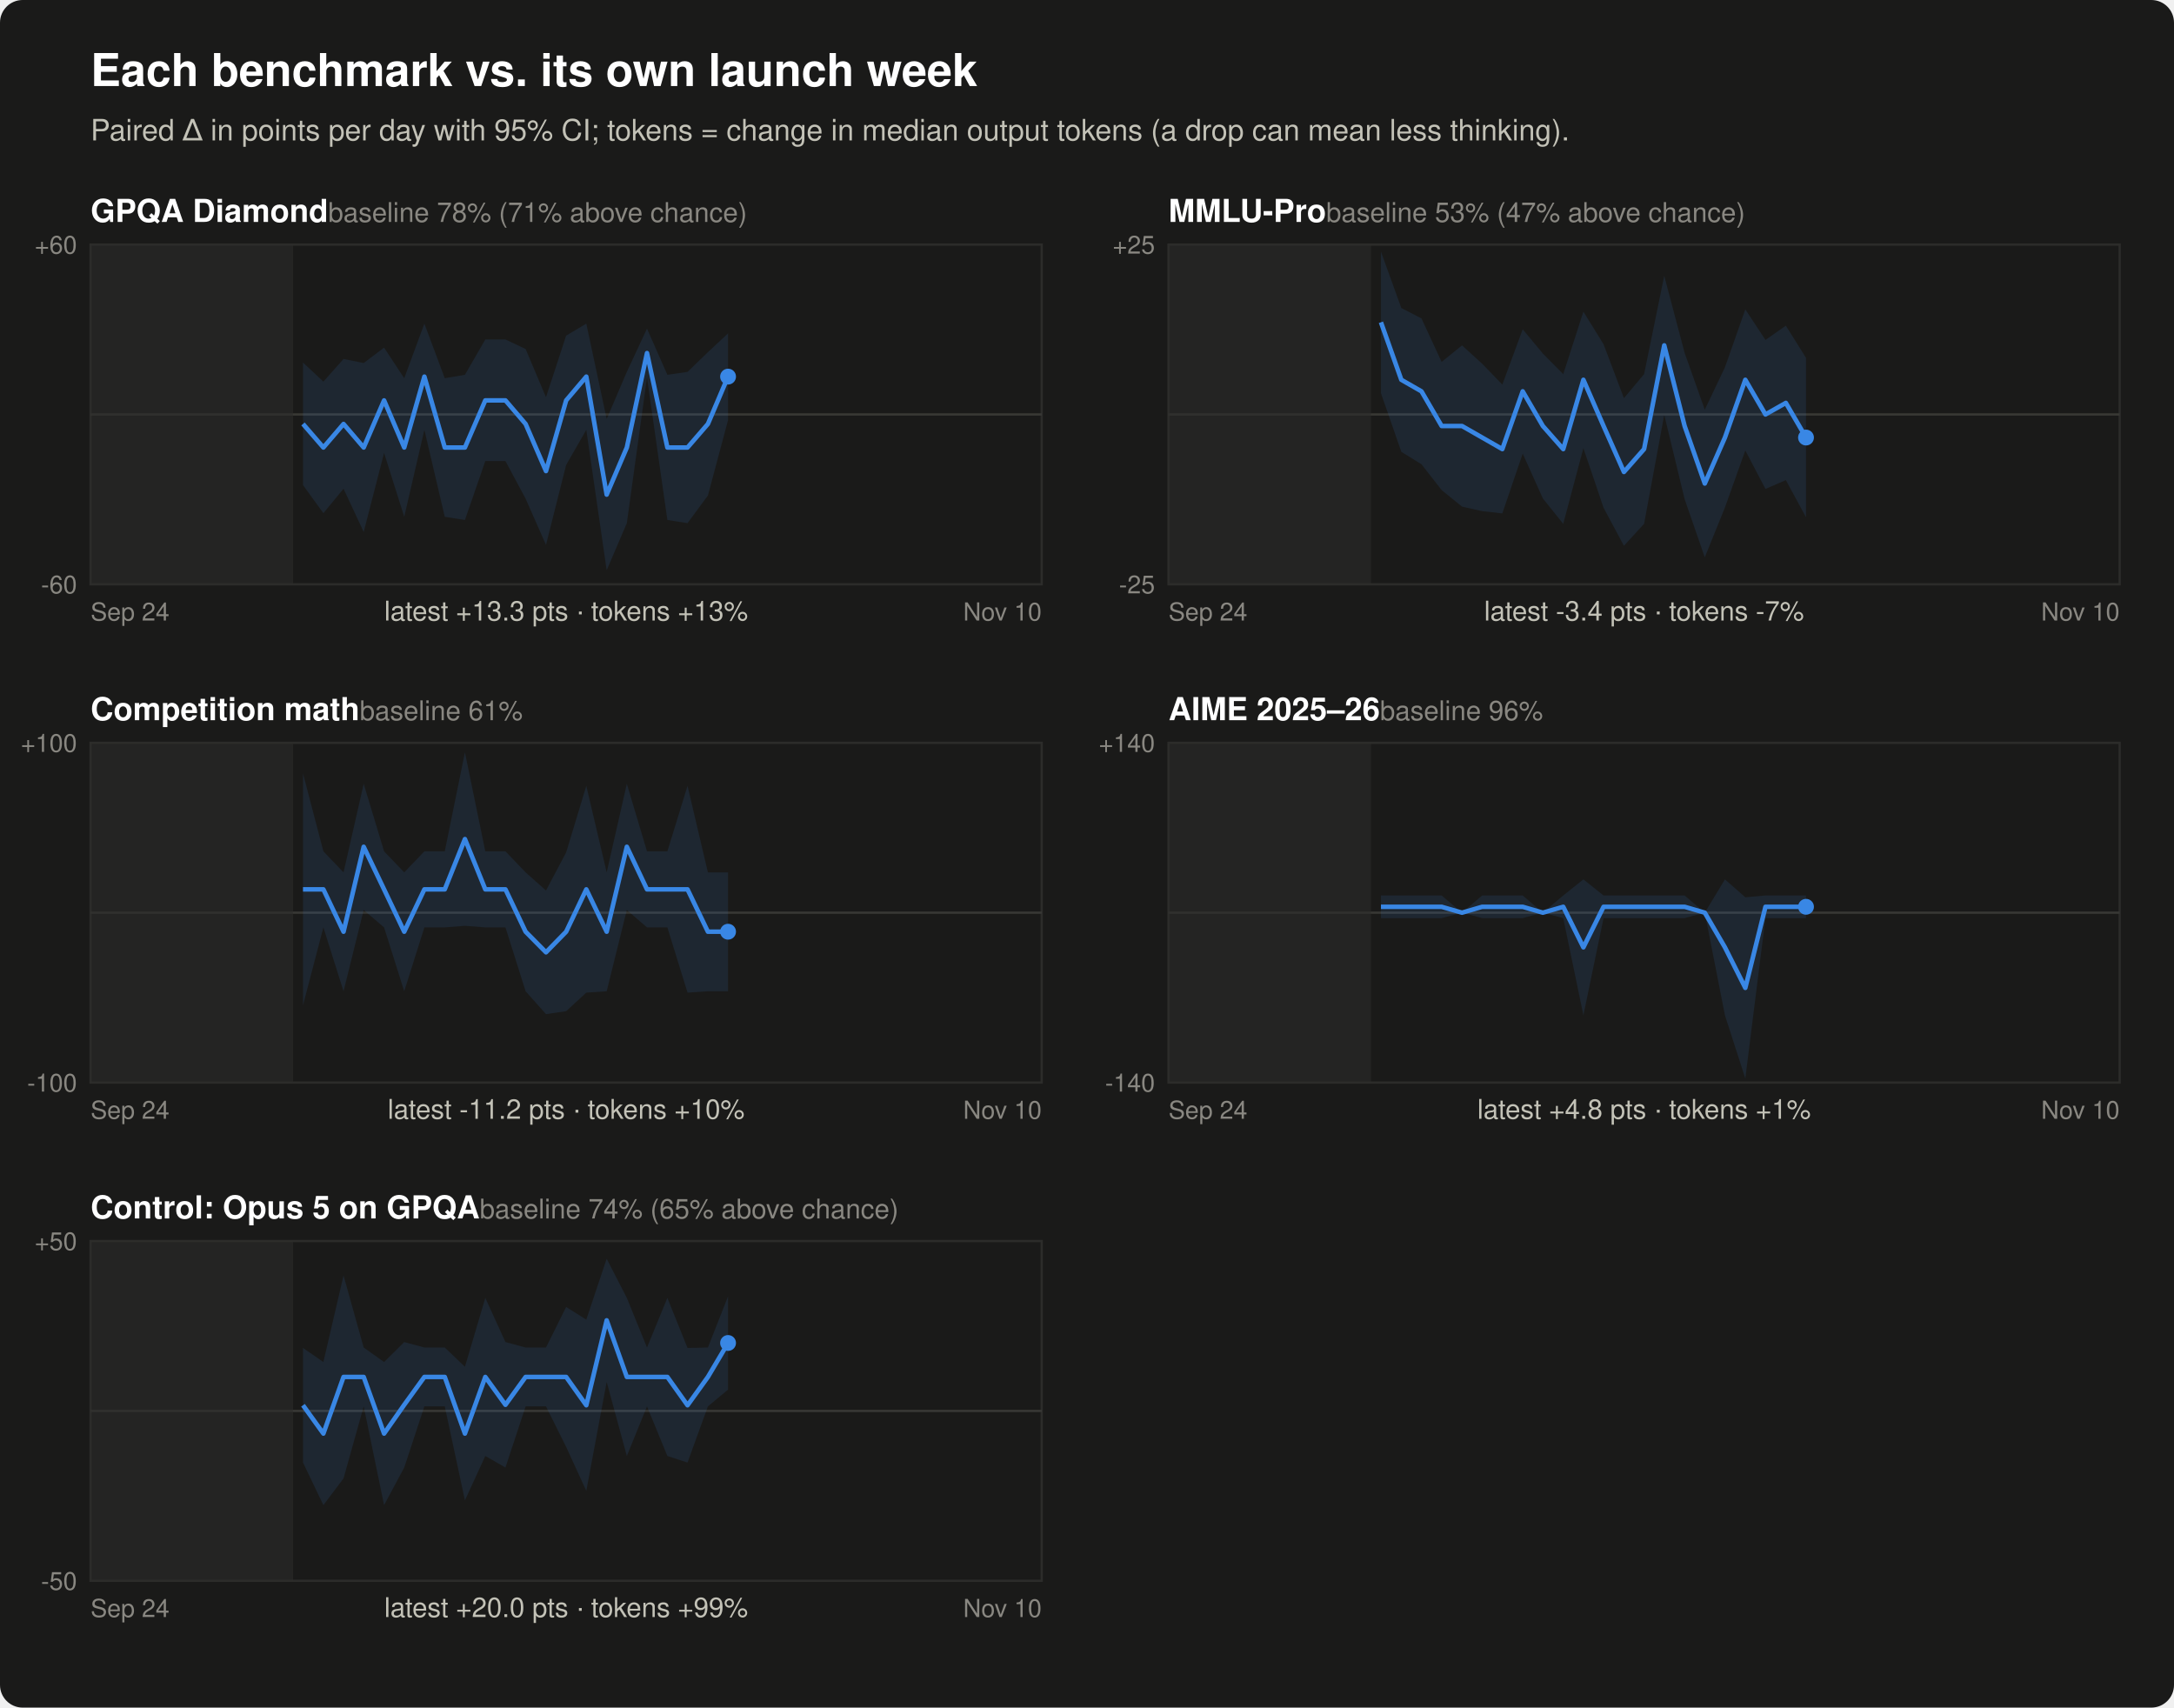
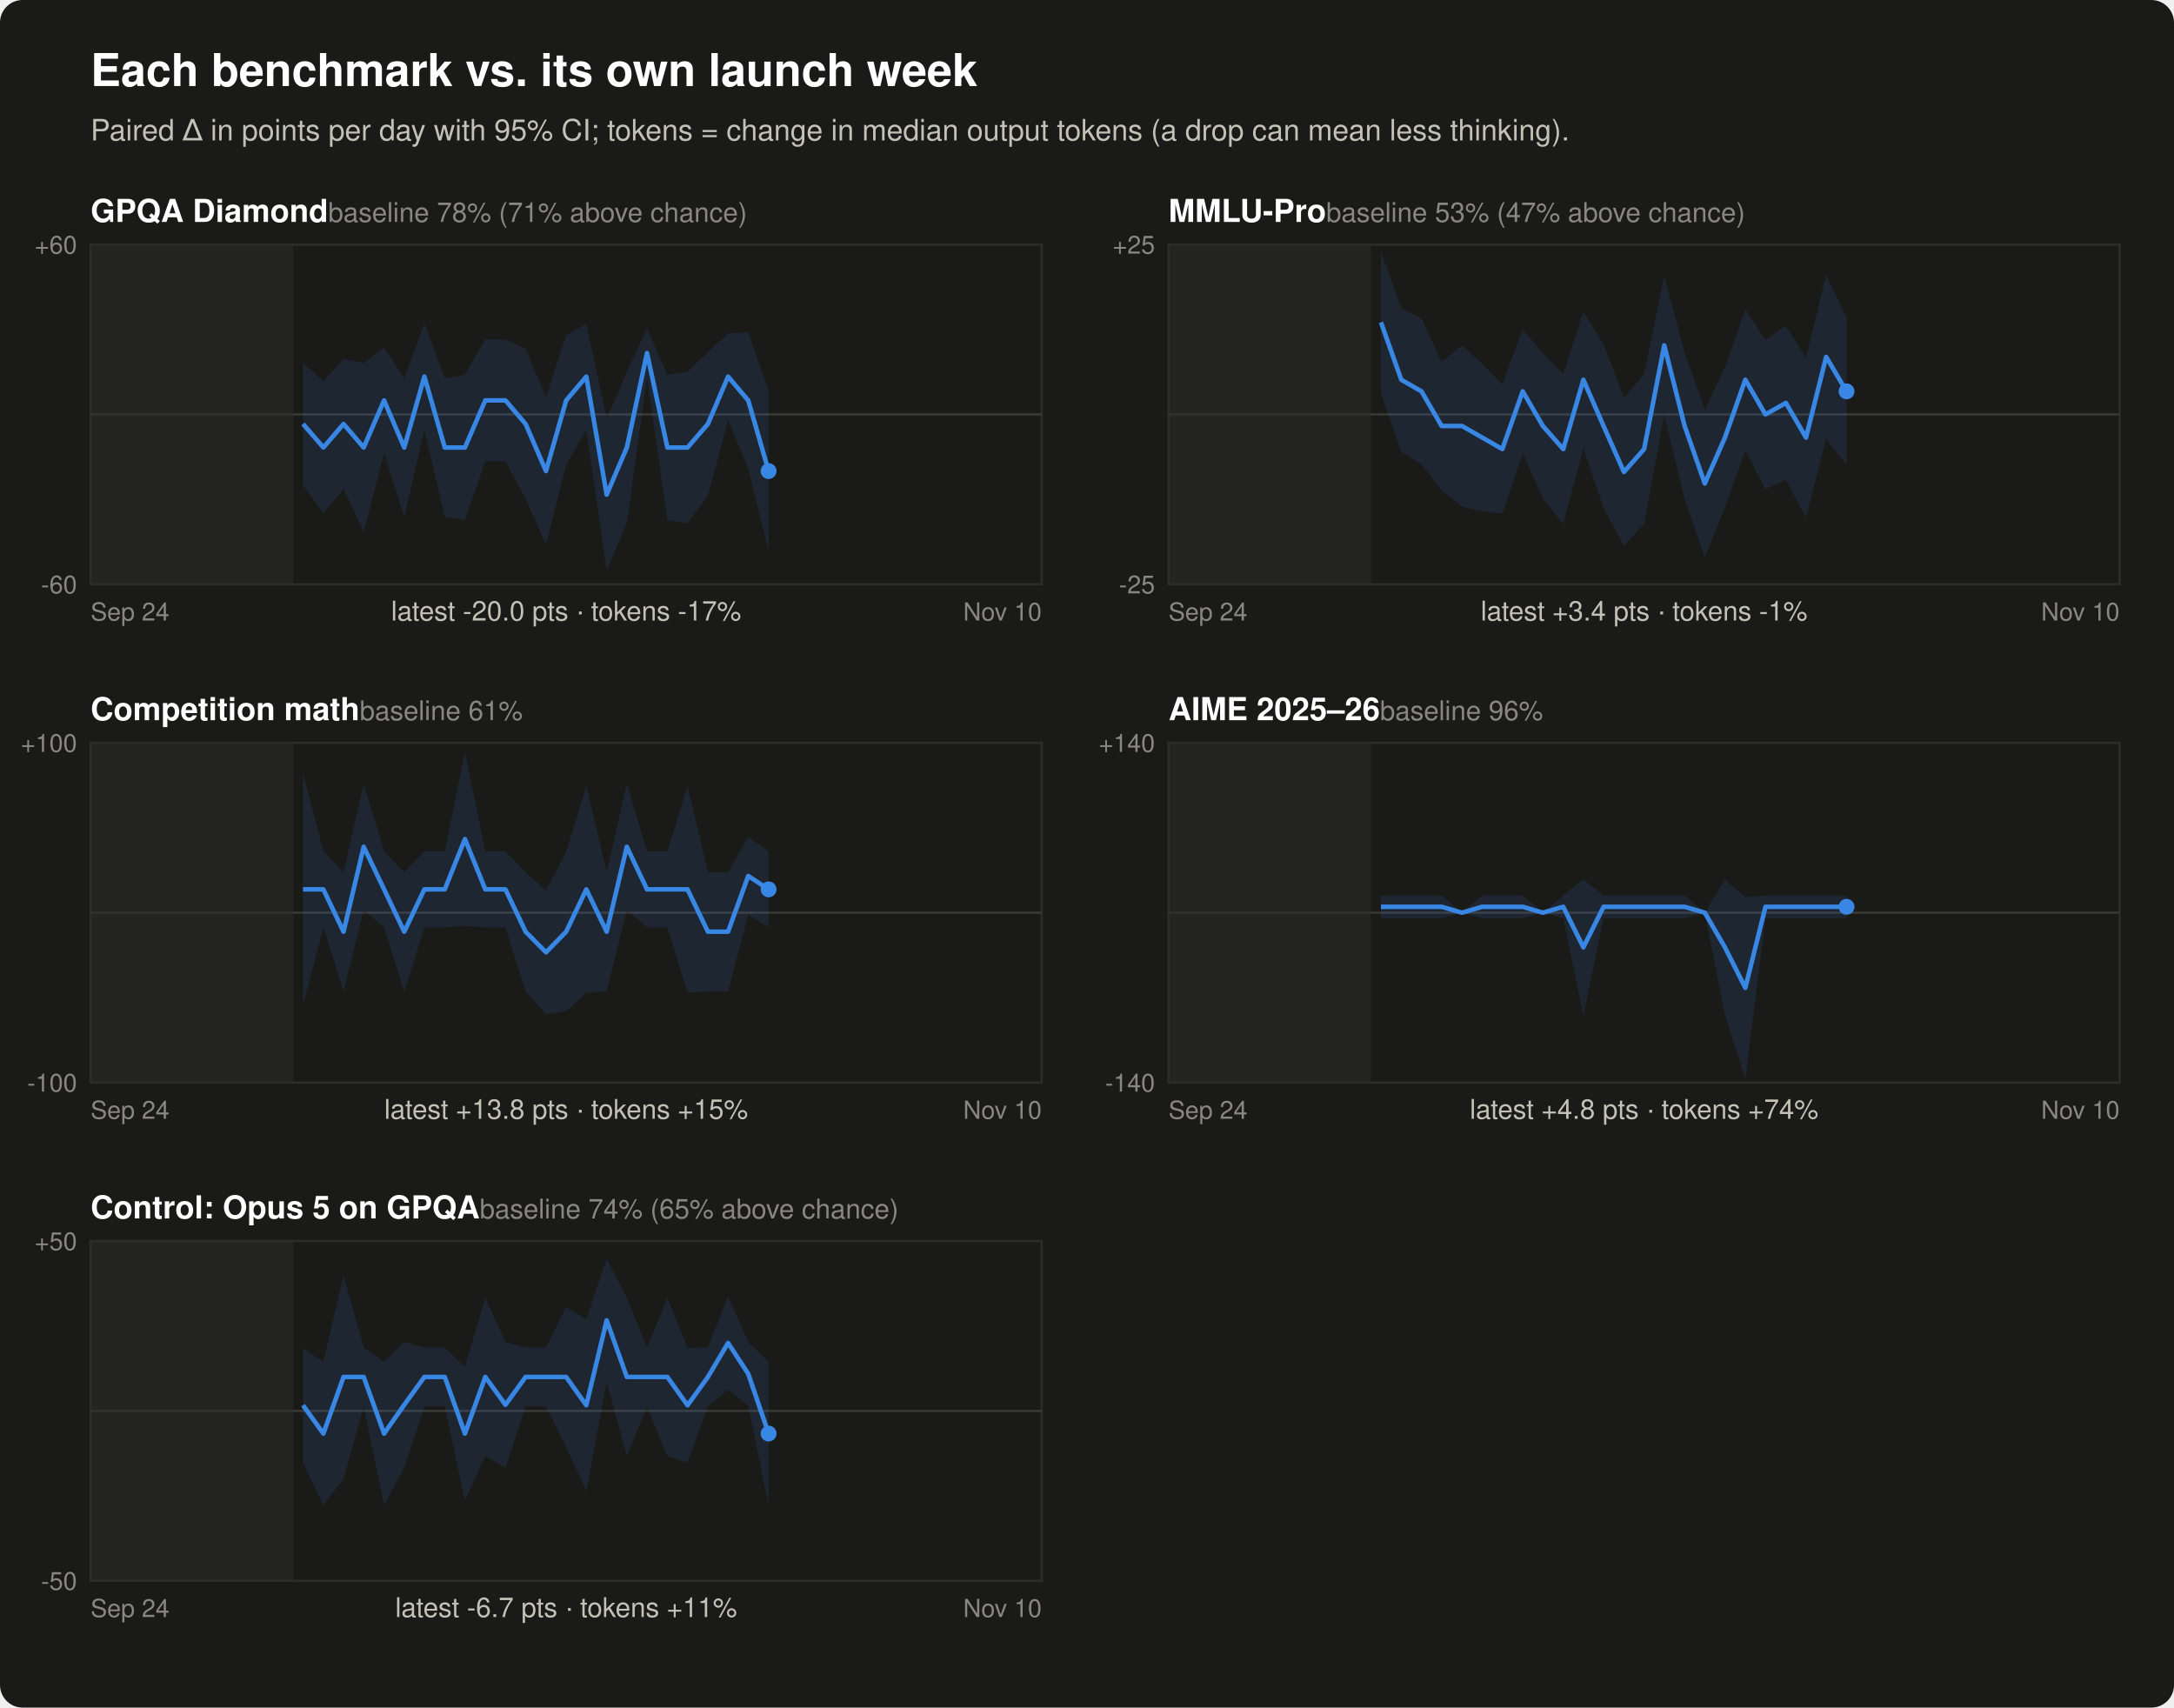
<svg xmlns="http://www.w3.org/2000/svg" width="960" height="754" viewBox="0 0 960 754" font-family="-apple-system, Segoe UI, Helvetica, Arial, sans-serif" role="img" aria-labelledby="ft fd">
  <rect width="960" height="754" rx="10" fill="#1a1a19" />
  <text x="40" y="38" fill="#ffffff" font-size="20" font-weight="600">Each benchmark vs. its own launch week</text>
  <text x="40" y="62" fill="#c3c2b7" font-size="13">Paired Δ in points per day with 95% CI; tokens = change in median output tokens (a drop can mean less thinking).</text>
  <text x="40" y="98" fill="#ffffff" font-size="14" font-weight="600">GPQA Diamond<tspan fill="#898781" font-weight="400" font-size="12">  baseline 78% (71% above chance)</tspan>
  </text>
  <rect x="40" y="108" width="420" height="150" fill="none" stroke="#2c2c2a" />
  <line x1="40" y1="183.0" x2="460" y2="183.0" stroke="#383835" />
  <text x="34" y="262.0" text-anchor="end" fill="#898781" font-size="11">-60</text>
  <text x="34" y="112.0" text-anchor="end" fill="#898781" font-size="11">+60</text>
  <rect x="40.0" y="108" width="89.4" height="150" fill="#2c2c2a" opacity="0.6" />
  <text x="40" y="274" fill="#898781" font-size="11">Sep 24</text>
  <text x="460" y="274" text-anchor="end" fill="#898781" font-size="11">Nov 10</text>
-   <path d="M133.8,160.1 L142.8,168.5 L151.7,158.5 L160.6,160.3 L169.6,153.5 L178.5,167.0 L187.4,142.9 L196.4,167.0 L205.3,165.5 L214.3,149.9 L223.2,149.9 L232.1,154.1 L241.1,175.4 L250.0,148.2 L258.9,142.9 L267.9,185.0 L276.8,164.2 L285.7,145.1 L294.7,165.5 L303.6,164.2 L312.6,155.5 L321.5,147.2 L321.5,185.5 L312.6,218.8 L303.6,231.0 L294.7,229.6 L285.7,166.7 L276.8,231.0 L267.9,251.8 L258.9,189.8 L250.0,205.3 L241.1,240.6 L232.1,220.2 L223.2,203.6 L214.3,203.6 L205.3,229.6 L196.4,228.2 L187.4,189.8 L178.5,228.2 L169.6,200.0 L160.6,234.9 L151.7,215.8 L142.8,226.6 L133.8,214.2 Z" fill="#3987e5" opacity="0.12" />
-   <path d="M133.8,187.2 L142.8,197.6 L151.7,187.2 L160.6,197.6 L169.6,176.8 L178.5,197.6 L187.4,166.3 L196.4,197.6 L205.3,197.6 L214.3,176.8 L223.2,176.8 L232.1,187.2 L241.1,208.0 L250.0,176.8 L258.9,166.3 L267.9,218.4 L276.8,197.6 L285.7,155.9 L294.7,197.6 L303.6,197.6 L312.6,187.2 L321.5,166.3" fill="none" stroke="#3987e5" stroke-width="2" stroke-linejoin="round" />
-   <circle cx="321.5" cy="166.3" r="3.5" fill="#3987e5" />
-   <text x="250.0" y="274" text-anchor="middle" fill="#c3c2b7" font-size="12">latest +13.3 pts · tokens +13%</text>
+   <path d="M133.8,160.1 L142.8,168.5 L151.7,158.5 L160.6,160.3 L169.6,153.5 L178.5,167.0 L187.4,142.9 L196.4,167.0 L205.3,165.5 L214.3,149.9 L223.2,149.9 L232.1,154.1 L241.1,175.4 L250.0,148.2 L258.9,142.9 L267.9,185.0 L276.8,164.2 L285.7,145.1 L294.7,165.5 L303.6,164.2 L312.6,155.5 L321.5,147.2 L330.4,146.7 L339.4,172.7 L339.4,243.3 L330.4,206.8 L321.5,185.5 L312.6,218.8 L303.6,231.0 L294.7,229.6 L285.7,166.7 L276.8,231.0 L267.9,251.8 L258.9,189.8 L250.0,205.3 L241.1,240.6 L232.1,220.2 L223.2,203.6 L214.3,203.6 L205.3,229.6 L196.4,228.2 L187.4,189.8 L178.5,228.2 L169.6,200.0 L160.6,234.9 L151.7,215.8 L142.8,226.6 L133.8,214.2 Z" fill="#3987e5" opacity="0.12" />
+   <path d="M133.8,187.2 L142.8,197.6 L151.7,187.2 L160.6,197.6 L169.6,176.8 L178.5,197.6 L187.4,166.3 L196.4,197.6 L205.3,197.6 L214.3,176.8 L223.2,176.8 L232.1,187.2 L241.1,208.0 L250.0,176.8 L258.9,166.3 L267.9,218.4 L276.8,197.6 L285.7,155.9 L294.7,197.6 L303.6,197.6 L312.6,187.2 L321.5,166.3 L330.4,176.8 L339.4,208.0" fill="none" stroke="#3987e5" stroke-width="2" stroke-linejoin="round" />
+   <circle cx="339.4" cy="208.0" r="3.5" fill="#3987e5" />
+   <text x="250.0" y="274" text-anchor="middle" fill="#c3c2b7" font-size="12">latest -20.0 pts · tokens -17%</text>
  <text x="516" y="98" fill="#ffffff" font-size="14" font-weight="600">MMLU-Pro<tspan fill="#898781" font-weight="400" font-size="12">  baseline 53% (47% above chance)</tspan>
  </text>
  <rect x="516" y="108" width="420" height="150" fill="none" stroke="#2c2c2a" />
  <line x1="516" y1="183.0" x2="936" y2="183.0" stroke="#383835" />
  <text x="510" y="262.0" text-anchor="end" fill="#898781" font-size="11">-25</text>
  <text x="510" y="112.0" text-anchor="end" fill="#898781" font-size="11">+25</text>
  <rect x="516.0" y="108" width="89.4" height="150" fill="#2c2c2a" opacity="0.6" />
  <text x="516" y="274" fill="#898781" font-size="11">Sep 24</text>
  <text x="936" y="274" text-anchor="end" fill="#898781" font-size="11">Nov 10</text>
-   <path d="M609.8,111.1 L618.8,136.0 L627.7,140.6 L636.6,159.8 L645.6,152.5 L654.5,160.6 L663.4,169.8 L672.4,145.4 L681.3,156.1 L690.3,165.2 L699.2,137.6 L708.1,152.0 L717.1,175.8 L726.0,165.2 L734.9,121.8 L743.9,155.8 L752.8,180.9 L761.7,162.2 L770.7,136.6 L779.6,150.1 L788.6,143.8 L797.5,158.0 L797.5,228.4 L788.6,212.0 L779.6,215.9 L770.7,198.9 L761.7,224.1 L752.8,246.1 L743.9,220.4 L734.9,183.2 L726.0,231.3 L717.1,241.0 L708.1,224.2 L699.2,197.9 L690.3,231.3 L681.3,220.1 L672.4,200.3 L663.4,226.7 L654.5,225.7 L645.6,223.7 L636.6,216.4 L627.7,205.0 L618.8,199.5 L609.8,173.6 Z" fill="#3987e5" opacity="0.12" />
-   <path d="M609.8,142.3 L618.8,167.7 L627.7,172.8 L636.6,188.1 L645.6,188.1 L654.5,193.2 L663.4,198.3 L672.4,172.8 L681.3,188.1 L690.3,198.3 L699.2,167.7 L708.1,188.1 L717.1,208.4 L726.0,198.3 L734.9,152.5 L743.9,188.1 L752.8,213.5 L761.7,193.2 L770.7,167.7 L779.6,183.0 L788.6,177.9 L797.5,193.2" fill="none" stroke="#3987e5" stroke-width="2" stroke-linejoin="round" />
-   <circle cx="797.5" cy="193.2" r="3.5" fill="#3987e5" />
-   <text x="726.0" y="274" text-anchor="middle" fill="#c3c2b7" font-size="12">latest -3.4 pts · tokens -7%</text>
+   <path d="M609.8,111.1 L618.8,136.0 L627.7,140.6 L636.6,159.8 L645.6,152.5 L654.5,160.6 L663.4,169.8 L672.4,145.4 L681.3,156.1 L690.3,165.2 L699.2,137.6 L708.1,152.0 L717.1,175.8 L726.0,165.2 L734.9,121.8 L743.9,155.8 L752.8,180.9 L761.7,162.2 L770.7,136.6 L779.6,150.1 L788.6,143.8 L797.5,158.0 L806.4,121.5 L815.4,140.3 L815.4,205.4 L806.4,193.7 L797.5,228.4 L788.6,212.0 L779.6,215.9 L770.7,198.9 L761.7,224.1 L752.8,246.1 L743.9,220.4 L734.9,183.2 L726.0,231.3 L717.1,241.0 L708.1,224.2 L699.2,197.9 L690.3,231.3 L681.3,220.1 L672.4,200.3 L663.4,226.7 L654.5,225.7 L645.6,223.7 L636.6,216.4 L627.7,205.0 L618.8,199.5 L609.8,173.6 Z" fill="#3987e5" opacity="0.12" />
+   <path d="M609.8,142.3 L618.8,167.7 L627.7,172.8 L636.6,188.1 L645.6,188.1 L654.5,193.2 L663.4,198.3 L672.4,172.8 L681.3,188.1 L690.3,198.3 L699.2,167.7 L708.1,188.1 L717.1,208.4 L726.0,198.3 L734.9,152.5 L743.9,188.1 L752.8,213.5 L761.7,193.2 L770.7,167.7 L779.6,183.0 L788.6,177.9 L797.5,193.2 L806.4,157.6 L815.4,172.8" fill="none" stroke="#3987e5" stroke-width="2" stroke-linejoin="round" />
+   <circle cx="815.4" cy="172.8" r="3.5" fill="#3987e5" />
+   <text x="726.0" y="274" text-anchor="middle" fill="#c3c2b7" font-size="12">latest +3.4 pts · tokens -1%</text>
  <text x="40" y="318" fill="#ffffff" font-size="14" font-weight="600">Competition math<tspan fill="#898781" font-weight="400" font-size="12">  baseline 61%</tspan>
  </text>
  <rect x="40" y="328" width="420" height="150" fill="none" stroke="#2c2c2a" />
  <line x1="40" y1="403.0" x2="460" y2="403.0" stroke="#383835" />
  <text x="34" y="482.0" text-anchor="end" fill="#898781" font-size="11">-100</text>
  <text x="34" y="332.0" text-anchor="end" fill="#898781" font-size="11">+100</text>
  <rect x="40.0" y="328" width="89.4" height="150" fill="#2c2c2a" opacity="0.6" />
  <text x="40" y="494" fill="#898781" font-size="11">Sep 24</text>
  <text x="460" y="494" text-anchor="end" fill="#898781" font-size="11">Nov 10</text>
-   <path d="M133.8,341.5 L142.8,375.9 L151.7,385.2 L160.6,346.1 L169.6,375.9 L178.5,385.2 L187.4,375.9 L196.4,375.9 L205.3,332.2 L214.3,375.9 L223.2,375.9 L232.1,385.2 L241.1,393.2 L250.0,376.4 L258.9,347.0 L267.9,385.2 L276.8,346.1 L285.7,375.9 L294.7,375.9 L303.6,347.0 L312.6,385.2 L321.5,385.2 L321.5,437.7 L312.6,437.7 L303.6,438.3 L294.7,409.5 L285.7,409.5 L276.8,401.8 L267.9,437.7 L258.9,438.3 L250.0,446.5 L241.1,447.8 L232.1,437.7 L223.2,409.5 L214.3,409.5 L205.3,408.8 L196.4,409.5 L187.4,409.5 L178.5,437.7 L169.6,409.5 L160.6,401.8 L151.7,437.7 L142.8,409.5 L133.8,443.9 Z" fill="#3987e5" opacity="0.12" />
-   <path d="M133.8,392.7 L142.8,392.7 L151.7,411.4 L160.6,373.9 L169.6,392.7 L178.5,411.4 L187.4,392.7 L196.4,392.7 L205.3,370.5 L214.3,392.7 L223.2,392.7 L232.1,411.4 L241.1,420.5 L250.0,411.4 L258.9,392.7 L267.9,411.4 L276.8,373.9 L285.7,392.7 L294.7,392.7 L303.6,392.7 L312.6,411.4 L321.5,411.4" fill="none" stroke="#3987e5" stroke-width="2" stroke-linejoin="round" />
-   <circle cx="321.5" cy="411.4" r="3.5" fill="#3987e5" />
-   <text x="250.0" y="494" text-anchor="middle" fill="#c3c2b7" font-size="12">latest -11.2 pts · tokens +10%</text>
+   <path d="M133.8,341.5 L142.8,375.9 L151.7,385.2 L160.6,346.1 L169.6,375.9 L178.5,385.2 L187.4,375.9 L196.4,375.9 L205.3,332.2 L214.3,375.9 L223.2,375.9 L232.1,385.2 L241.1,393.2 L250.0,376.4 L258.9,347.0 L267.9,385.2 L276.8,346.1 L285.7,375.9 L294.7,375.9 L303.6,347.0 L312.6,385.2 L321.5,385.2 L330.4,369.6 L339.4,375.9 L339.4,409.5 L330.4,403.9 L321.5,437.7 L312.6,437.7 L303.6,438.3 L294.7,409.5 L285.7,409.5 L276.8,401.8 L267.9,437.7 L258.9,438.3 L250.0,446.5 L241.1,447.8 L232.1,437.7 L223.2,409.5 L214.3,409.5 L205.3,408.8 L196.4,409.5 L187.4,409.5 L178.5,437.7 L169.6,409.5 L160.6,401.8 L151.7,437.7 L142.8,409.5 L133.8,443.9 Z" fill="#3987e5" opacity="0.12" />
+   <path d="M133.8,392.7 L142.8,392.7 L151.7,411.4 L160.6,373.9 L169.6,392.7 L178.5,411.4 L187.4,392.7 L196.4,392.7 L205.3,370.5 L214.3,392.7 L223.2,392.7 L232.1,411.4 L241.1,420.5 L250.0,411.4 L258.9,392.7 L267.9,411.4 L276.8,373.9 L285.7,392.7 L294.7,392.7 L303.6,392.7 L312.6,411.4 L321.5,411.4 L330.4,386.8 L339.4,392.7" fill="none" stroke="#3987e5" stroke-width="2" stroke-linejoin="round" />
+   <circle cx="339.4" cy="392.7" r="3.5" fill="#3987e5" />
+   <text x="250.0" y="494" text-anchor="middle" fill="#c3c2b7" font-size="12">latest +13.8 pts · tokens +15%</text>
  <text x="516" y="318" fill="#ffffff" font-size="14" font-weight="600">AIME 2025–26<tspan fill="#898781" font-weight="400" font-size="12">  baseline 96%</tspan>
  </text>
  <rect x="516" y="328" width="420" height="150" fill="none" stroke="#2c2c2a" />
  <line x1="516" y1="403.0" x2="936" y2="403.0" stroke="#383835" />
  <text x="510" y="482.0" text-anchor="end" fill="#898781" font-size="11">-140</text>
  <text x="510" y="332.0" text-anchor="end" fill="#898781" font-size="11">+140</text>
  <rect x="516.0" y="328" width="89.4" height="150" fill="#2c2c2a" opacity="0.6" />
  <text x="516" y="494" fill="#898781" font-size="11">Sep 24</text>
  <text x="936" y="494" text-anchor="end" fill="#898781" font-size="11">Nov 10</text>
-   <path d="M609.8,395.4 L618.8,395.4 L627.7,395.4 L636.6,395.4 L645.6,403.0 L654.5,395.4 L663.4,395.4 L672.4,395.4 L681.3,403.0 L690.3,395.4 L699.2,388.3 L708.1,395.4 L717.1,395.4 L726.0,395.4 L734.9,395.4 L743.9,395.4 L752.8,403.0 L761.7,388.3 L770.7,396.2 L779.6,395.4 L788.6,395.4 L797.5,395.4 L797.5,405.4 L788.6,405.4 L779.6,405.4 L770.7,476.2 L761.7,448.3 L752.8,403.0 L743.9,405.4 L734.9,405.4 L726.0,405.4 L717.1,405.4 L708.1,405.4 L699.2,448.3 L690.3,405.4 L681.3,403.0 L672.4,405.4 L663.4,405.4 L654.5,405.4 L645.6,403.0 L636.6,405.4 L627.7,405.4 L618.8,405.4 L609.8,405.4 Z" fill="#3987e5" opacity="0.12" />
-   <path d="M609.8,400.4 L618.8,400.4 L627.7,400.4 L636.6,400.4 L645.6,403.0 L654.5,400.4 L663.4,400.4 L672.4,400.4 L681.3,403.0 L690.3,400.4 L699.2,418.3 L708.1,400.4 L717.1,400.4 L726.0,400.4 L734.9,400.4 L743.9,400.4 L752.8,403.0 L761.7,418.3 L770.7,436.2 L779.6,400.4 L788.6,400.4 L797.5,400.4" fill="none" stroke="#3987e5" stroke-width="2" stroke-linejoin="round" />
-   <circle cx="797.5" cy="400.4" r="3.5" fill="#3987e5" />
-   <text x="726.0" y="494" text-anchor="middle" fill="#c3c2b7" font-size="12">latest +4.8 pts · tokens +1%</text>
+   <path d="M609.8,395.4 L618.8,395.4 L627.7,395.4 L636.6,395.4 L645.6,403.0 L654.5,395.4 L663.4,395.4 L672.4,395.4 L681.3,403.0 L690.3,395.4 L699.2,388.3 L708.1,395.4 L717.1,395.4 L726.0,395.4 L734.9,395.4 L743.9,395.4 L752.8,403.0 L761.7,388.3 L770.7,396.2 L779.6,395.4 L788.6,395.4 L797.5,395.4 L806.4,395.4 L815.4,395.4 L815.4,405.4 L806.4,405.4 L797.5,405.4 L788.6,405.4 L779.6,405.4 L770.7,476.2 L761.7,448.3 L752.8,403.0 L743.9,405.4 L734.9,405.4 L726.0,405.4 L717.1,405.4 L708.1,405.4 L699.2,448.3 L690.3,405.4 L681.3,403.0 L672.4,405.4 L663.4,405.4 L654.5,405.4 L645.6,403.0 L636.6,405.4 L627.7,405.4 L618.8,405.4 L609.8,405.4 Z" fill="#3987e5" opacity="0.12" />
+   <path d="M609.8,400.4 L618.8,400.4 L627.7,400.4 L636.6,400.4 L645.6,403.0 L654.5,400.4 L663.4,400.4 L672.4,400.4 L681.3,403.0 L690.3,400.4 L699.2,418.3 L708.1,400.4 L717.1,400.4 L726.0,400.4 L734.9,400.4 L743.9,400.4 L752.8,403.0 L761.7,418.3 L770.7,436.2 L779.6,400.4 L788.6,400.4 L797.5,400.4 L806.4,400.4 L815.4,400.4" fill="none" stroke="#3987e5" stroke-width="2" stroke-linejoin="round" />
+   <circle cx="815.4" cy="400.4" r="3.5" fill="#3987e5" />
+   <text x="726.0" y="494" text-anchor="middle" fill="#c3c2b7" font-size="12">latest +4.8 pts · tokens +74%</text>
  <text x="40" y="538" fill="#ffffff" font-size="14" font-weight="600">Control: Opus 5 on GPQA<tspan fill="#898781" font-weight="400" font-size="12">  baseline 74% (65% above chance)</tspan>
  </text>
  <rect x="40" y="548" width="420" height="150" fill="none" stroke="#2c2c2a" />
  <line x1="40" y1="623.0" x2="460" y2="623.0" stroke="#383835" />
  <text x="34" y="702.0" text-anchor="end" fill="#898781" font-size="11">-50</text>
  <text x="34" y="552.0" text-anchor="end" fill="#898781" font-size="11">+50</text>
  <rect x="40.0" y="548" width="89.4" height="150" fill="#2c2c2a" opacity="0.6" />
  <text x="40" y="714" fill="#898781" font-size="11">Sep 24</text>
  <text x="460" y="714" text-anchor="end" fill="#898781" font-size="11">Nov 10</text>
-   <path d="M133.8,595.2 L142.8,601.4 L151.7,563.2 L160.6,595.0 L169.6,601.4 L178.5,592.6 L187.4,595.0 L196.4,595.0 L205.3,603.5 L214.3,573.1 L223.2,592.6 L232.1,595.0 L241.1,595.0 L250.0,577.1 L258.9,582.7 L267.9,555.8 L276.8,573.1 L285.7,595.0 L294.7,573.1 L303.6,595.2 L312.6,595.0 L321.5,572.4 L321.5,613.6 L312.6,621.0 L303.6,645.8 L294.7,642.9 L285.7,621.0 L276.8,642.9 L267.9,610.2 L258.9,658.3 L250.0,638.9 L241.1,621.0 L232.1,621.0 L223.2,648.0 L214.3,642.9 L205.3,662.5 L196.4,621.0 L187.4,621.0 L178.5,648.0 L169.6,664.6 L160.6,621.0 L151.7,652.8 L142.8,664.6 L133.8,645.8 Z" fill="#3987e5" opacity="0.12" />
-   <path d="M133.8,620.5 L142.8,633.0 L151.7,608.0 L160.6,608.0 L169.6,633.0 L178.5,620.3 L187.4,608.0 L196.4,608.0 L205.3,633.0 L214.3,608.0 L223.2,620.3 L232.1,608.0 L241.1,608.0 L250.0,608.0 L258.9,620.5 L267.9,583.0 L276.8,608.0 L285.7,608.0 L294.7,608.0 L303.6,620.5 L312.6,608.0 L321.5,593.0" fill="none" stroke="#3987e5" stroke-width="2" stroke-linejoin="round" />
-   <circle cx="321.5" cy="593.0" r="3.5" fill="#3987e5" />
-   <text x="250.0" y="714" text-anchor="middle" fill="#c3c2b7" font-size="12">latest +20.0 pts · tokens +99%</text>
+   <path d="M133.8,595.2 L142.8,601.4 L151.7,563.2 L160.6,595.0 L169.6,601.4 L178.5,592.6 L187.4,595.0 L196.4,595.0 L205.3,603.5 L214.3,573.1 L223.2,592.6 L232.1,595.0 L241.1,595.0 L250.0,577.1 L258.9,582.7 L267.9,555.8 L276.8,573.1 L285.7,595.0 L294.7,573.1 L303.6,595.2 L312.6,595.0 L321.5,572.4 L330.4,592.6 L339.4,601.4 L339.4,664.6 L330.4,620.6 L321.5,613.6 L312.6,621.0 L303.6,645.8 L294.7,642.9 L285.7,621.0 L276.8,642.9 L267.9,610.2 L258.9,658.3 L250.0,638.9 L241.1,621.0 L232.1,621.0 L223.2,648.0 L214.3,642.9 L205.3,662.5 L196.4,621.0 L187.4,621.0 L178.5,648.0 L169.6,664.6 L160.6,621.0 L151.7,652.8 L142.8,664.6 L133.8,645.8 Z" fill="#3987e5" opacity="0.12" />
+   <path d="M133.8,620.5 L142.8,633.0 L151.7,608.0 L160.6,608.0 L169.6,633.0 L178.5,620.3 L187.4,608.0 L196.4,608.0 L205.3,633.0 L214.3,608.0 L223.2,620.3 L232.1,608.0 L241.1,608.0 L250.0,608.0 L258.9,620.5 L267.9,583.0 L276.8,608.0 L285.7,608.0 L294.7,608.0 L303.6,620.5 L312.6,608.0 L321.5,593.0 L330.4,606.6 L339.4,633.0" fill="none" stroke="#3987e5" stroke-width="2" stroke-linejoin="round" />
+   <circle cx="339.4" cy="633.0" r="3.5" fill="#3987e5" />
+   <text x="250.0" y="714" text-anchor="middle" fill="#c3c2b7" font-size="12">latest -6.7 pts · tokens +11%</text>
</svg>
